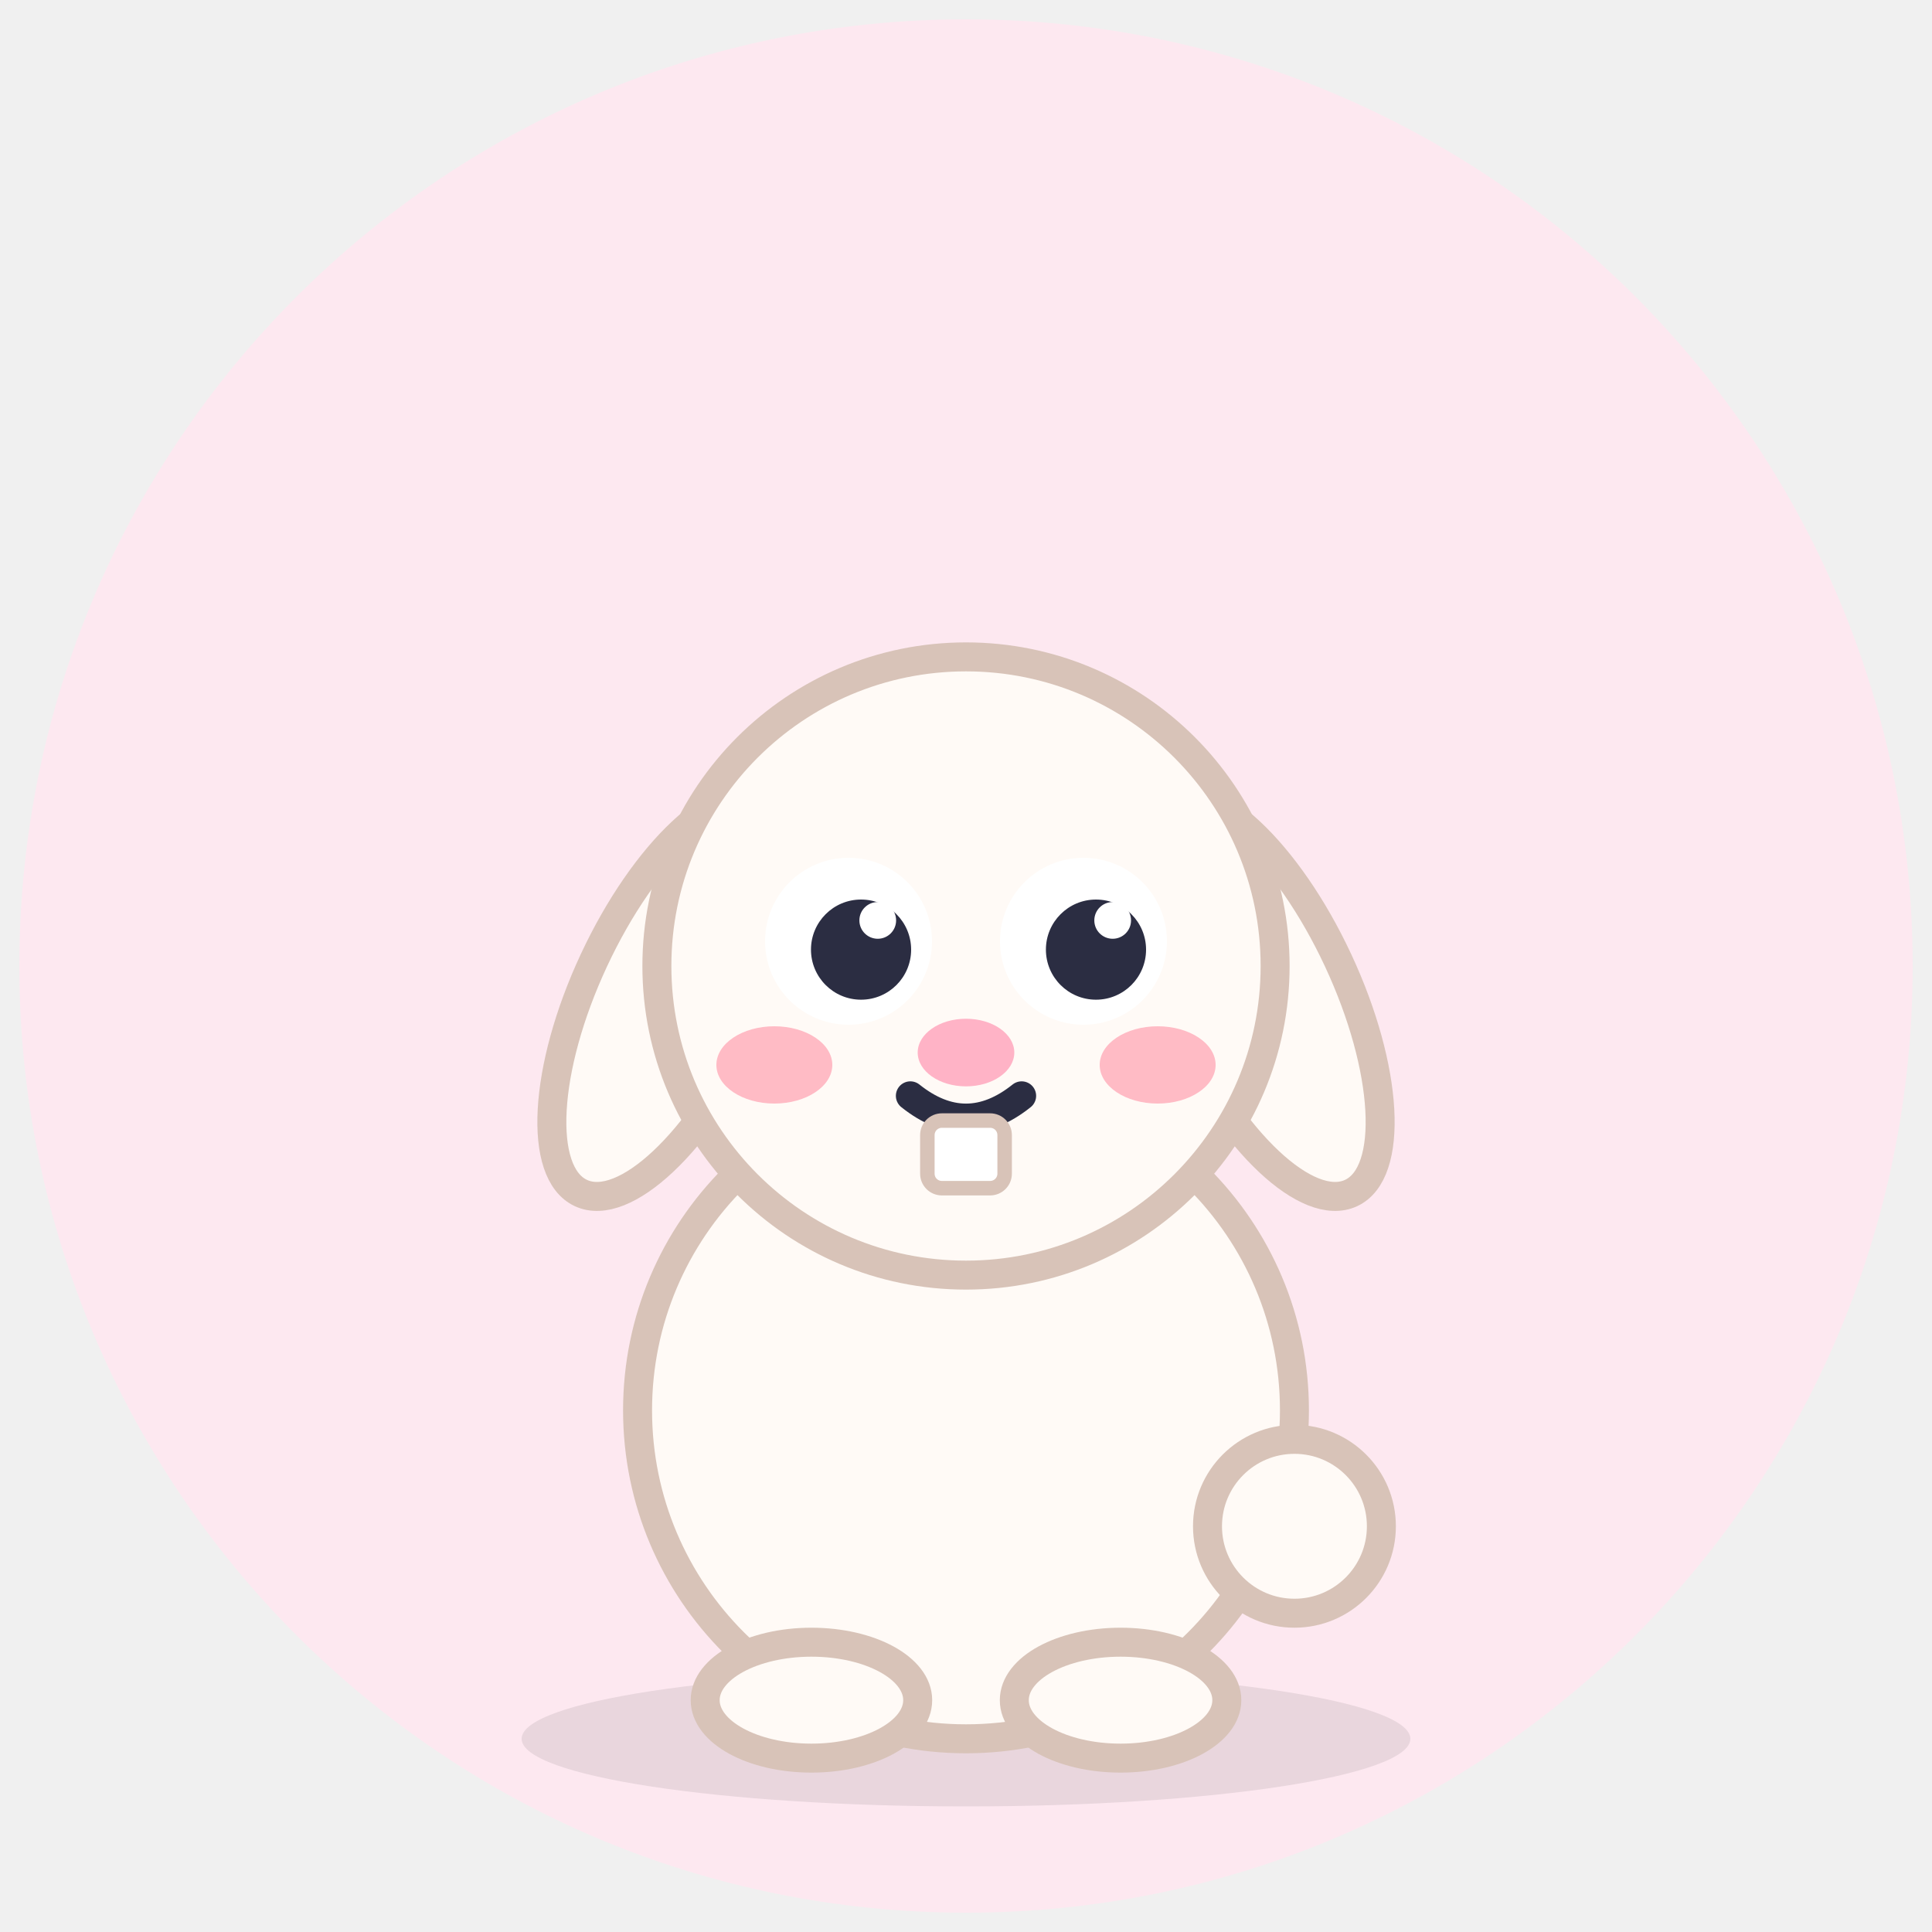
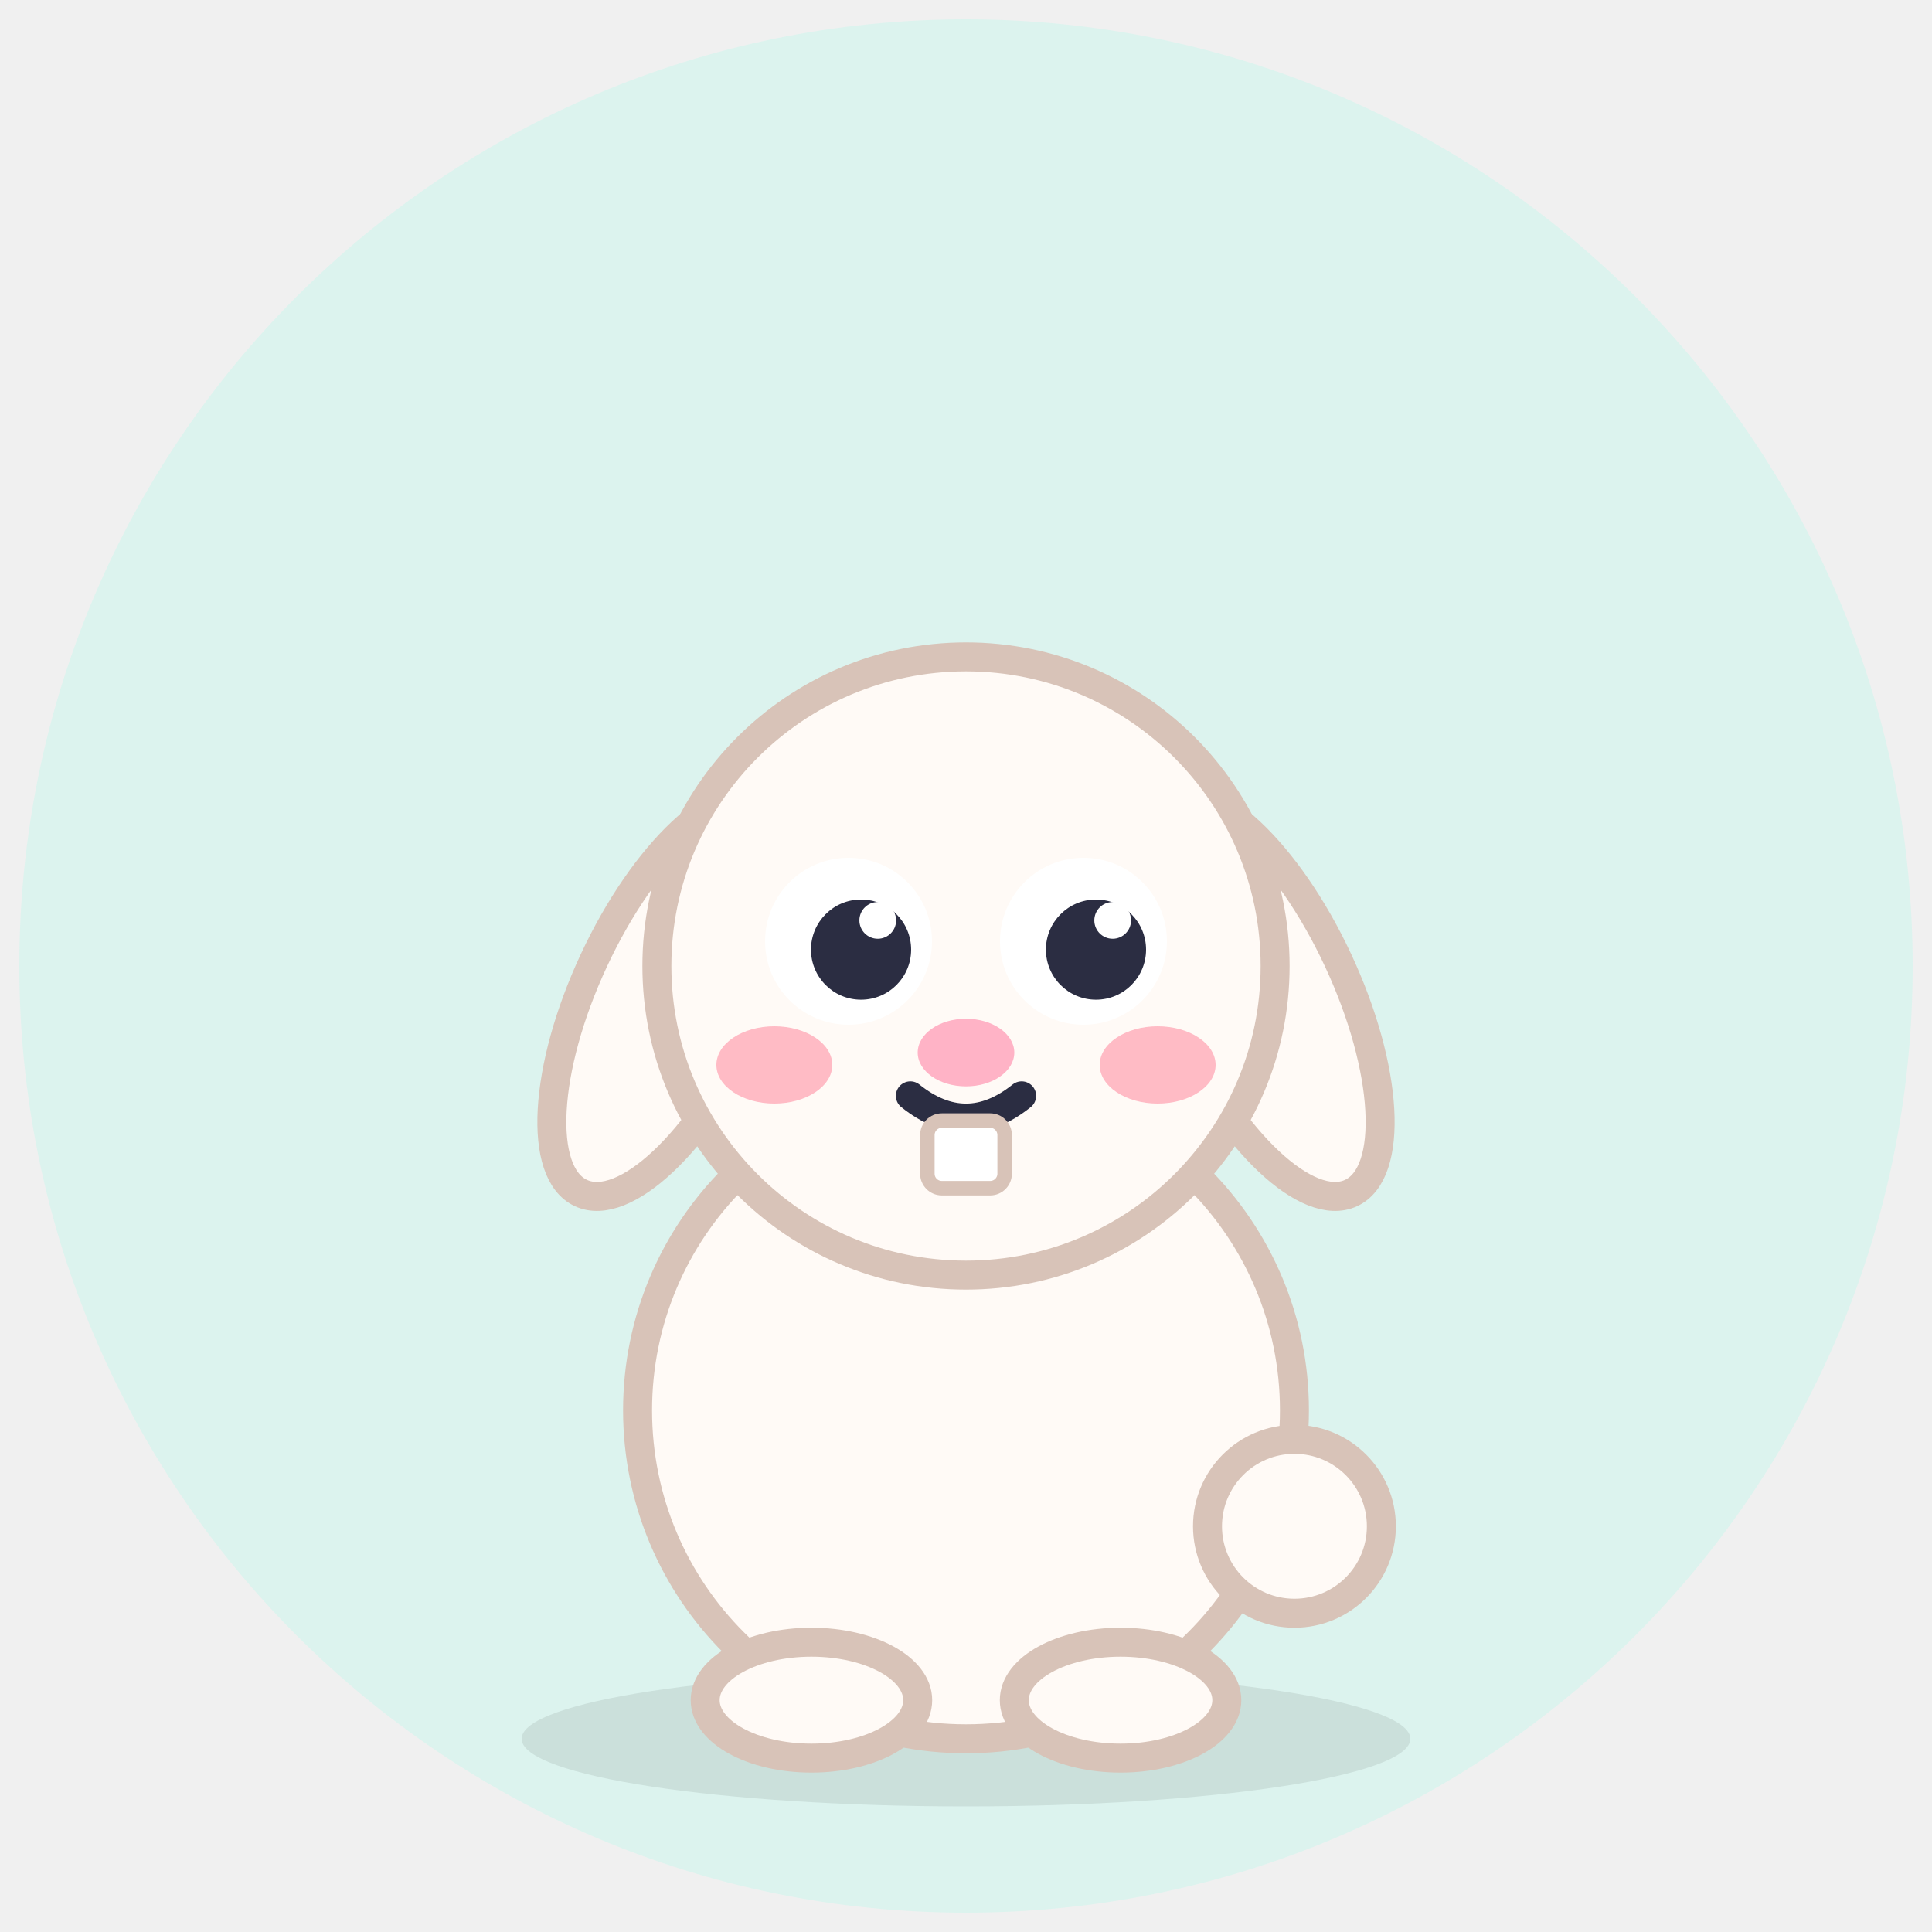
<svg xmlns="http://www.w3.org/2000/svg" viewBox="0 0 200 200" role="img" aria-label="Tavşan: Pamuk yavru">
-   <circle cx="100" cy="100" r="98" fill="#fde8f0" />
+   <circle cx="100" cy="100" r="98" fill="#dcf3ee" />
  <ellipse cx="100" cy="180" rx="46" ry="7" fill="#000" opacity=".08" />
  <circle cx="100" cy="146" r="34" fill="#fffaf6" stroke="#d8c3b8" stroke-width="3" />
  <circle cx="134" cy="158" r="9" fill="#fffaf6" stroke="#d8c3b8" stroke-width="3" />
  <ellipse cx="84" cy="176" rx="11" ry="6" fill="#fffaf6" stroke="#d8c3b8" stroke-width="3" />
  <ellipse cx="116" cy="176" rx="11" ry="6" fill="#fffaf6" stroke="#d8c3b8" stroke-width="3" />
  <ellipse cx="69.6" cy="103.2" rx="8.96" ry="22.4" fill="#fffaf6" stroke="#d8c3b8" stroke-width="3" transform="rotate(25 69.6 103.2)" />
  <ellipse cx="130.4" cy="103.2" rx="8.96" ry="22.4" fill="#fffaf6" stroke="#d8c3b8" stroke-width="3" transform="rotate(-25 130.4 103.2)" />
  <circle cx="100" cy="100" r="32" fill="#fffaf6" stroke="#d8c3b8" stroke-width="3" />
  <circle cx="87.84" cy="97.44" r="8.64" fill="#fff" />
  <circle cx="89.136" cy="98.304" r="5.184" fill="#2b2d42" />
  <circle cx="90.864" cy="95.28" r="1.901" fill="#fff" />
  <circle cx="112.16" cy="97.44" r="8.64" fill="#fff" />
  <circle cx="113.456" cy="98.304" r="5.184" fill="#2b2d42" />
  <circle cx="115.184" cy="95.28" r="1.901" fill="#fff" />
  <ellipse cx="80.16" cy="110.24" rx="6" ry="4" fill="#ff9fb0" opacity=".7" />
  <ellipse cx="119.84" cy="110.24" rx="6" ry="4" fill="#ff9fb0" opacity=".7" />
  <ellipse cx="100" cy="108.96" rx="5" ry="3.5" fill="#ffb3c6" />
  <path d="M94.24 113.44 Q100 118.048 105.76 113.44" fill="none" stroke="#2b2d42" stroke-width="3" stroke-linecap="round" />
  <rect x="96" y="116" width="8" height="7" rx="1.5" fill="#fff" stroke="#d8c3b8" stroke-width="1.5" />
</svg>
